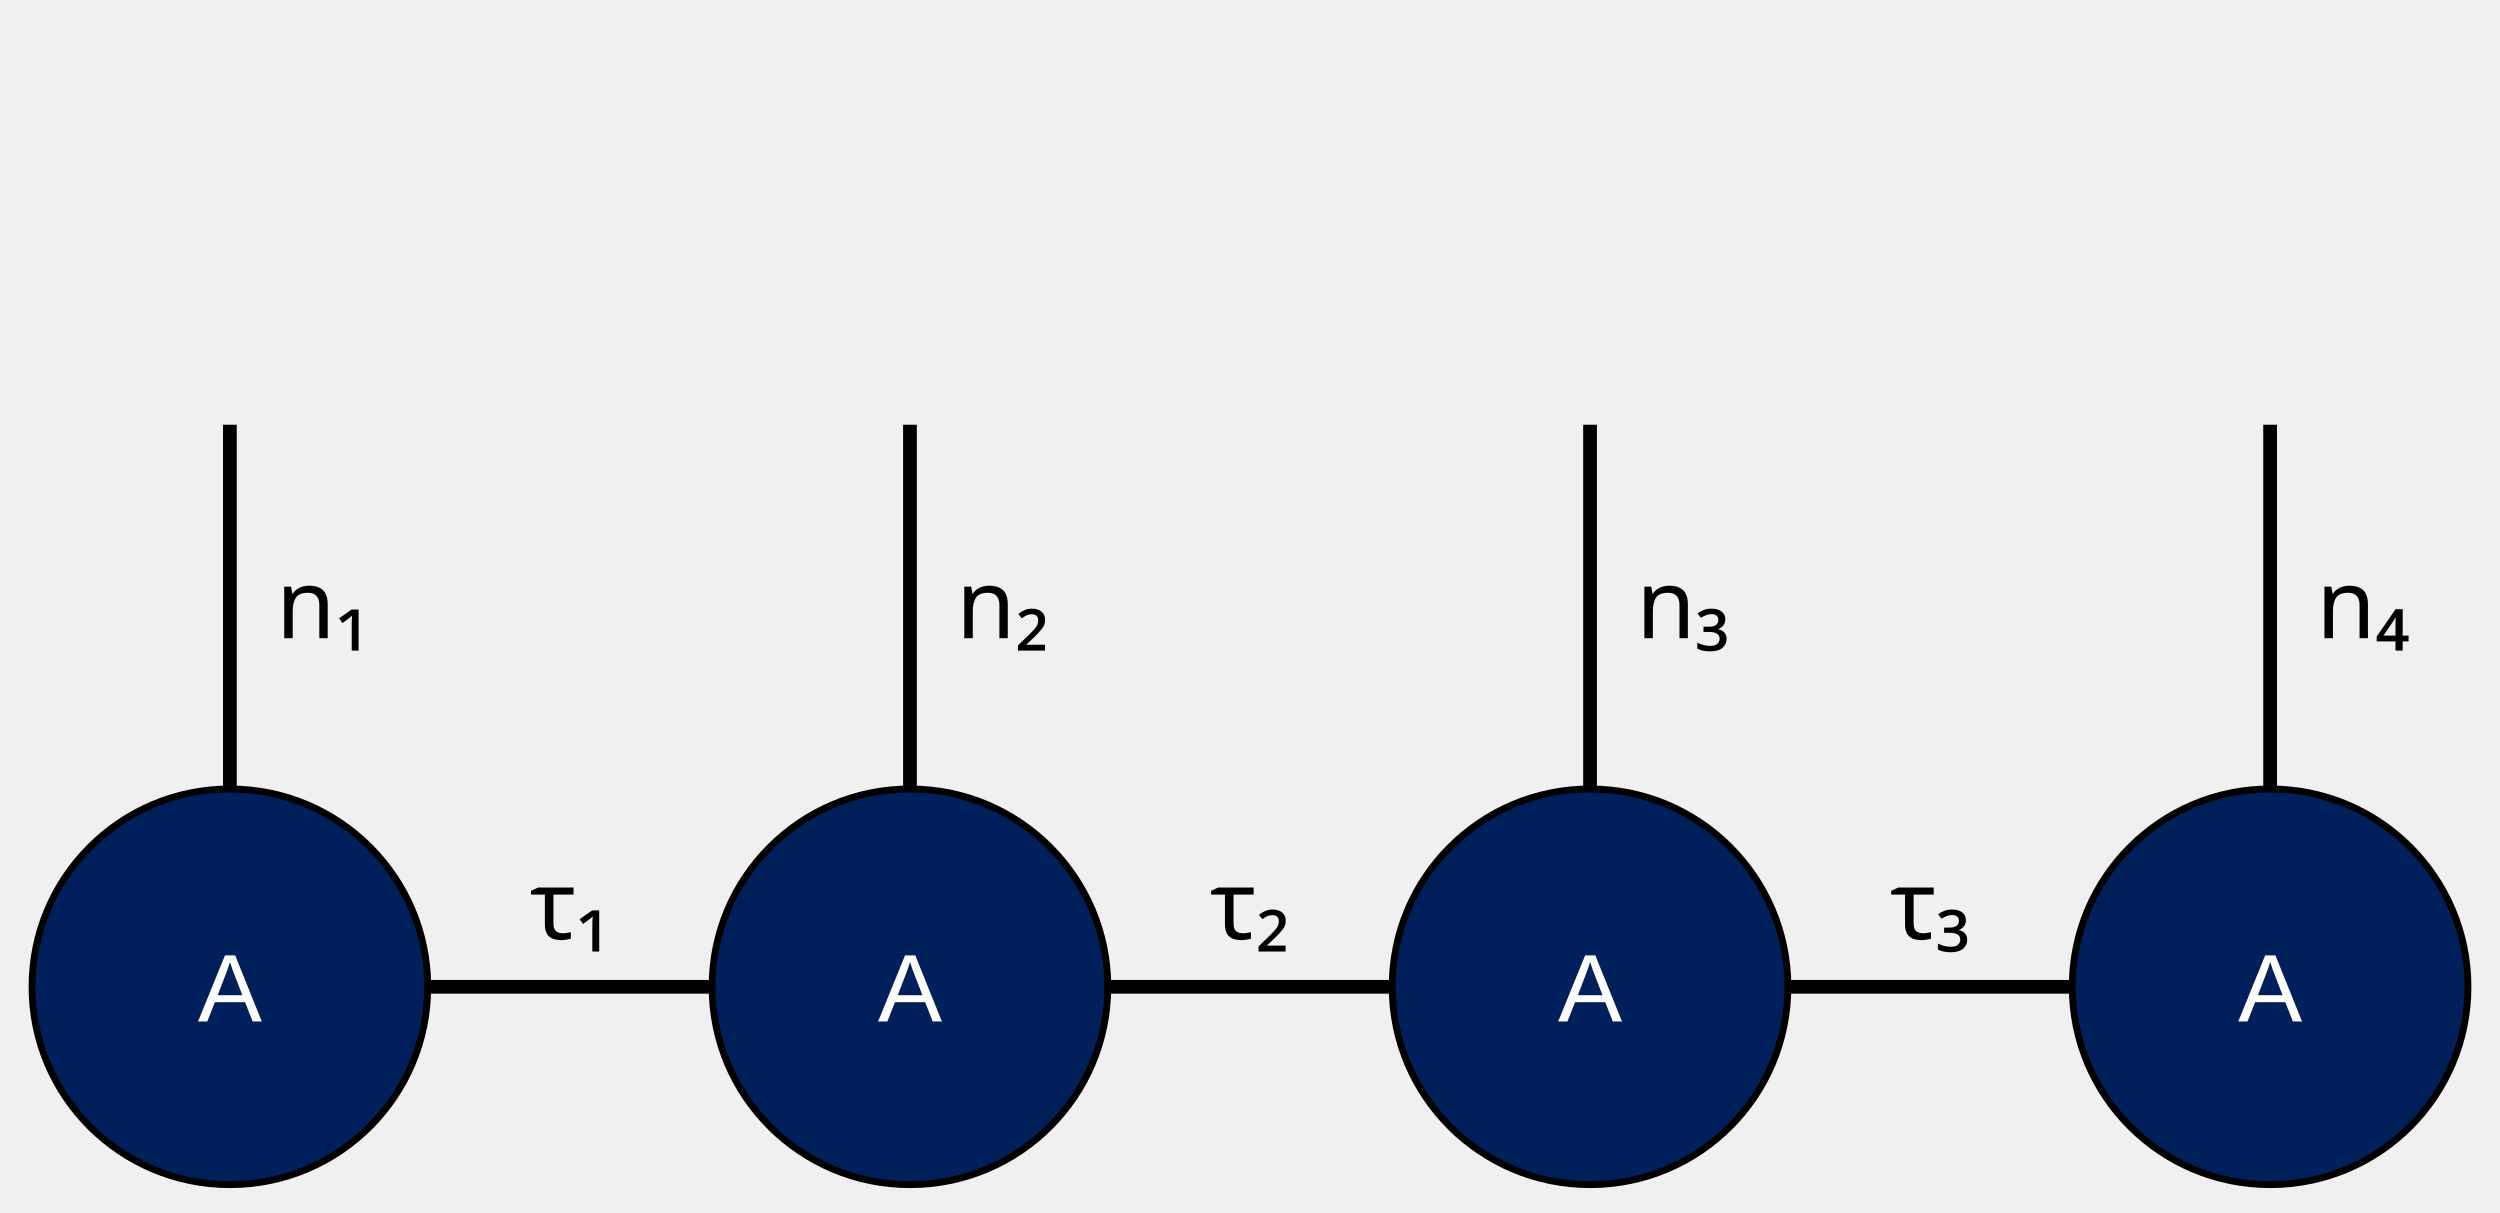
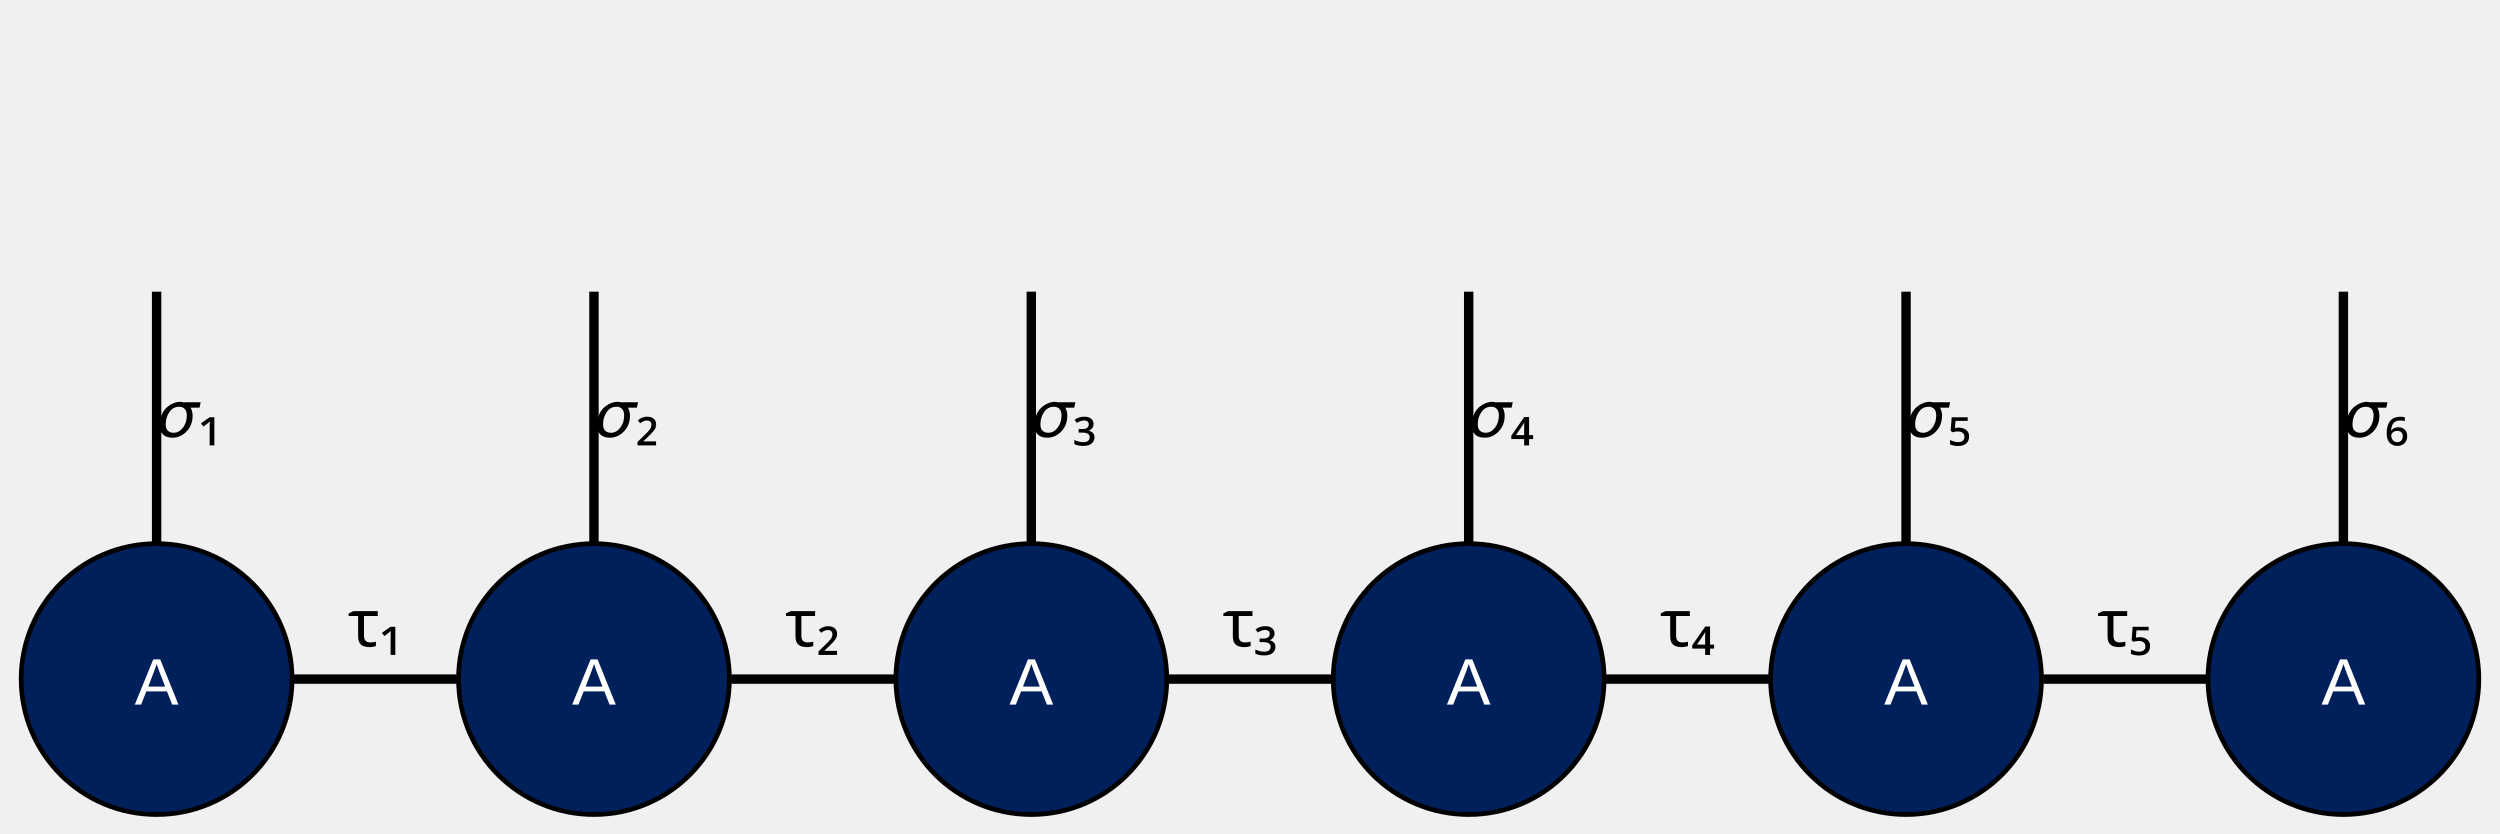
- <svg xmlns="http://www.w3.org/2000/svg" width="363pt" height="176pt" viewBox="0.00 0.00 362.60 176.45">
-   <g id="graph0" class="graph" transform="scale(1 1) rotate(0) translate(4 172.45)">
+ <svg xmlns="http://www.w3.org/2000/svg" width="531pt" height="177pt" viewBox="0.00 0.00 530.60 177.20">
+   <g id="graph0" class="graph" transform="scale(1 1) rotate(0) translate(4 173.2)">
    <g id="node1" class="node">
      <ellipse fill="#00205b" stroke="black" cx="28.8" cy="-28.8" rx="28.8" ry="28.8" />
-       <text text-anchor="middle" x="28.8" y="-23.75" font-family="Arial" font-size="14.00" fill="white">A</text>
+       <text text-anchor="middle" x="28.8" y="-23.37" font-family="Arial" font-size="14.00" fill="white">A</text>
    </g>
    <g id="node2" class="node">
-       <ellipse fill="#00205b" stroke="black" cx="127.8" cy="-28.8" rx="28.8" ry="28.8" />
-       <text text-anchor="middle" x="127.8" y="-23.75" font-family="Arial" font-size="14.00" fill="white">A</text>
+       <ellipse fill="#00205b" stroke="black" cx="121.8" cy="-28.8" rx="28.8" ry="28.8" />
+       <text text-anchor="middle" x="121.8" y="-23.37" font-family="Arial" font-size="14.00" fill="white">A</text>
+     </g>
+     <g id="edge7" class="edge">
+       <path fill="none" stroke="black" stroke-width="2" d="M57.97,-28.8C69.05,-28.8 81.66,-28.8 92.73,-28.8" />
+       <text text-anchor="middle" x="75.3" y="-35.75" font-family="Arial Italic" font-size="14.00">τ₁</text>
+     </g>
+     <g id="node3" class="node">
+       <ellipse fill="#00205b" stroke="black" cx="214.8" cy="-28.8" rx="28.8" ry="28.8" />
+       <text text-anchor="middle" x="214.8" y="-23.37" font-family="Arial" font-size="14.00" fill="white">A</text>
+     </g>
+     <g id="edge8" class="edge">
+       <path fill="none" stroke="black" stroke-width="2" d="M150.97,-28.8C162.05,-28.8 174.66,-28.8 185.73,-28.8" />
+       <text text-anchor="middle" x="168.3" y="-35.75" font-family="Arial Italic" font-size="14.00">τ₂</text>
+     </g>
+     <g id="node4" class="node">
+       <ellipse fill="#00205b" stroke="black" cx="307.8" cy="-28.8" rx="28.8" ry="28.8" />
+       <text text-anchor="middle" x="307.8" y="-23.37" font-family="Arial" font-size="14.00" fill="white">A</text>
+     </g>
+     <g id="edge9" class="edge">
+       <path fill="none" stroke="black" stroke-width="2" d="M243.97,-28.8C255.05,-28.8 267.66,-28.8 278.73,-28.8" />
+       <text text-anchor="middle" x="261.3" y="-35.75" font-family="Arial Italic" font-size="14.00">τ₃</text>
+     </g>
+     <g id="node5" class="node">
+       <ellipse fill="#00205b" stroke="black" cx="400.8" cy="-28.8" rx="28.8" ry="28.8" />
+       <text text-anchor="middle" x="400.8" y="-23.37" font-family="Arial" font-size="14.00" fill="white">A</text>
+     </g>
+     <g id="edge10" class="edge">
+       <path fill="none" stroke="black" stroke-width="2" d="M336.97,-28.8C348.05,-28.8 360.66,-28.8 371.73,-28.8" />
+       <text text-anchor="middle" x="354.3" y="-35.75" font-family="Arial Italic" font-size="14.00">τ₄</text>
+     </g>
+     <g id="node6" class="node">
+       <ellipse fill="#00205b" stroke="black" cx="493.8" cy="-28.8" rx="28.8" ry="28.8" />
+       <text text-anchor="middle" x="493.8" y="-23.37" font-family="Arial" font-size="14.00" fill="white">A</text>
+     </g>
+     <g id="edge11" class="edge">
+       <path fill="none" stroke="black" stroke-width="2" d="M429.97,-28.8C441.05,-28.8 453.66,-28.8 464.73,-28.8" />
+       <text text-anchor="middle" x="447.3" y="-35.75" font-family="Arial Italic" font-size="14.00">τ₅</text>
+     </g>
+     <g id="edge1" class="edge">
+       <path fill="none" stroke="black" stroke-width="2" d="M28.8,-111.18C28.8,-94.81 28.8,-74.28 28.8,-57.93" />
+       <text text-anchor="middle" x="35.93" y="-80.3" font-family="Arial Italic" font-size="14.00">𝜎₁</text>
+     </g>
+     <g id="edge2" class="edge">
+       <path fill="none" stroke="black" stroke-width="2" d="M121.8,-111.18C121.8,-94.81 121.8,-74.28 121.8,-57.93" />
+       <text text-anchor="middle" x="128.93" y="-80.3" font-family="Arial Italic" font-size="14.00">𝜎₂</text>
+     </g>
+     <g id="edge3" class="edge">
+       <path fill="none" stroke="black" stroke-width="2" d="M214.8,-111.18C214.8,-94.81 214.8,-74.28 214.8,-57.93" />
+       <text text-anchor="middle" x="221.93" y="-80.3" font-family="Arial Italic" font-size="14.00">𝜎₃</text>
+     </g>
+     <g id="edge4" class="edge">
+       <path fill="none" stroke="black" stroke-width="2" d="M307.8,-111.18C307.8,-94.81 307.8,-74.28 307.8,-57.93" />
+       <text text-anchor="middle" x="314.93" y="-80.3" font-family="Arial Italic" font-size="14.00">𝜎₄</text>
    </g>
    <g id="edge5" class="edge">
-       <path fill="none" stroke="black" stroke-width="2" d="M57.97,-28.8C70.86,-28.8 85.97,-28.8 98.84,-28.8" />
-       <text text-anchor="middle" x="78.3" y="-35.75" font-family="Arial Italic" font-size="14.00">τ₁</text>
-     </g>
-     <g id="node3" class="node">
-       <ellipse fill="#00205b" stroke="black" cx="226.8" cy="-28.8" rx="28.8" ry="28.8" />
-       <text text-anchor="middle" x="226.8" y="-23.75" font-family="Arial" font-size="14.00" fill="white">A</text>
+       <path fill="none" stroke="black" stroke-width="2" d="M400.8,-111.18C400.8,-94.81 400.8,-74.28 400.8,-57.93" />
+       <text text-anchor="middle" x="407.93" y="-80.3" font-family="Arial Italic" font-size="14.00">𝜎₅</text>
    </g>
    <g id="edge6" class="edge">
-       <path fill="none" stroke="black" stroke-width="2" d="M156.97,-28.8C169.86,-28.8 184.97,-28.8 197.84,-28.8" />
-       <text text-anchor="middle" x="177.3" y="-35.75" font-family="Arial Italic" font-size="14.00">τ₂</text>
-     </g>
-     <g id="node4" class="node">
-       <ellipse fill="#00205b" stroke="black" cx="325.8" cy="-28.8" rx="28.8" ry="28.8" />
-       <text text-anchor="middle" x="325.8" y="-23.75" font-family="Arial" font-size="14.00" fill="white">A</text>
-     </g>
-     <g id="edge7" class="edge">
-       <path fill="none" stroke="black" stroke-width="2" d="M255.97,-28.8C268.86,-28.8 283.97,-28.8 296.84,-28.8" />
-       <text text-anchor="middle" x="276.3" y="-35.75" font-family="Arial Italic" font-size="14.00">τ₃</text>
-     </g>
-     <g id="edge1" class="edge">
-       <path fill="none" stroke="black" stroke-width="2" d="M28.8,-110.62C28.8,-94.37 28.8,-73.97 28.8,-57.74" />
-       <text text-anchor="middle" x="42.3" y="-79.55" font-family="Arial Italic" font-size="14.00">n₁</text>
-     </g>
-     <g id="edge2" class="edge">
-       <path fill="none" stroke="black" stroke-width="2" d="M127.8,-110.62C127.8,-94.37 127.8,-73.97 127.8,-57.74" />
-       <text text-anchor="middle" x="141.3" y="-79.55" font-family="Arial Italic" font-size="14.00">n₂</text>
-     </g>
-     <g id="edge3" class="edge">
-       <path fill="none" stroke="black" stroke-width="2" d="M226.8,-110.62C226.8,-94.37 226.8,-73.97 226.8,-57.74" />
-       <text text-anchor="middle" x="240.3" y="-79.55" font-family="Arial Italic" font-size="14.00">n₃</text>
-     </g>
-     <g id="edge4" class="edge">
-       <path fill="none" stroke="black" stroke-width="2" d="M325.8,-110.62C325.8,-94.37 325.8,-73.97 325.8,-57.74" />
-       <text text-anchor="middle" x="339.3" y="-79.55" font-family="Arial Italic" font-size="14.00">n₄</text>
+       <path fill="none" stroke="black" stroke-width="2" d="M493.8,-111.18C493.8,-94.81 493.8,-74.28 493.8,-57.93" />
+       <text text-anchor="middle" x="500.93" y="-80.3" font-family="Arial Italic" font-size="14.00">𝜎₆</text>
    </g>
  </g>
</svg>
